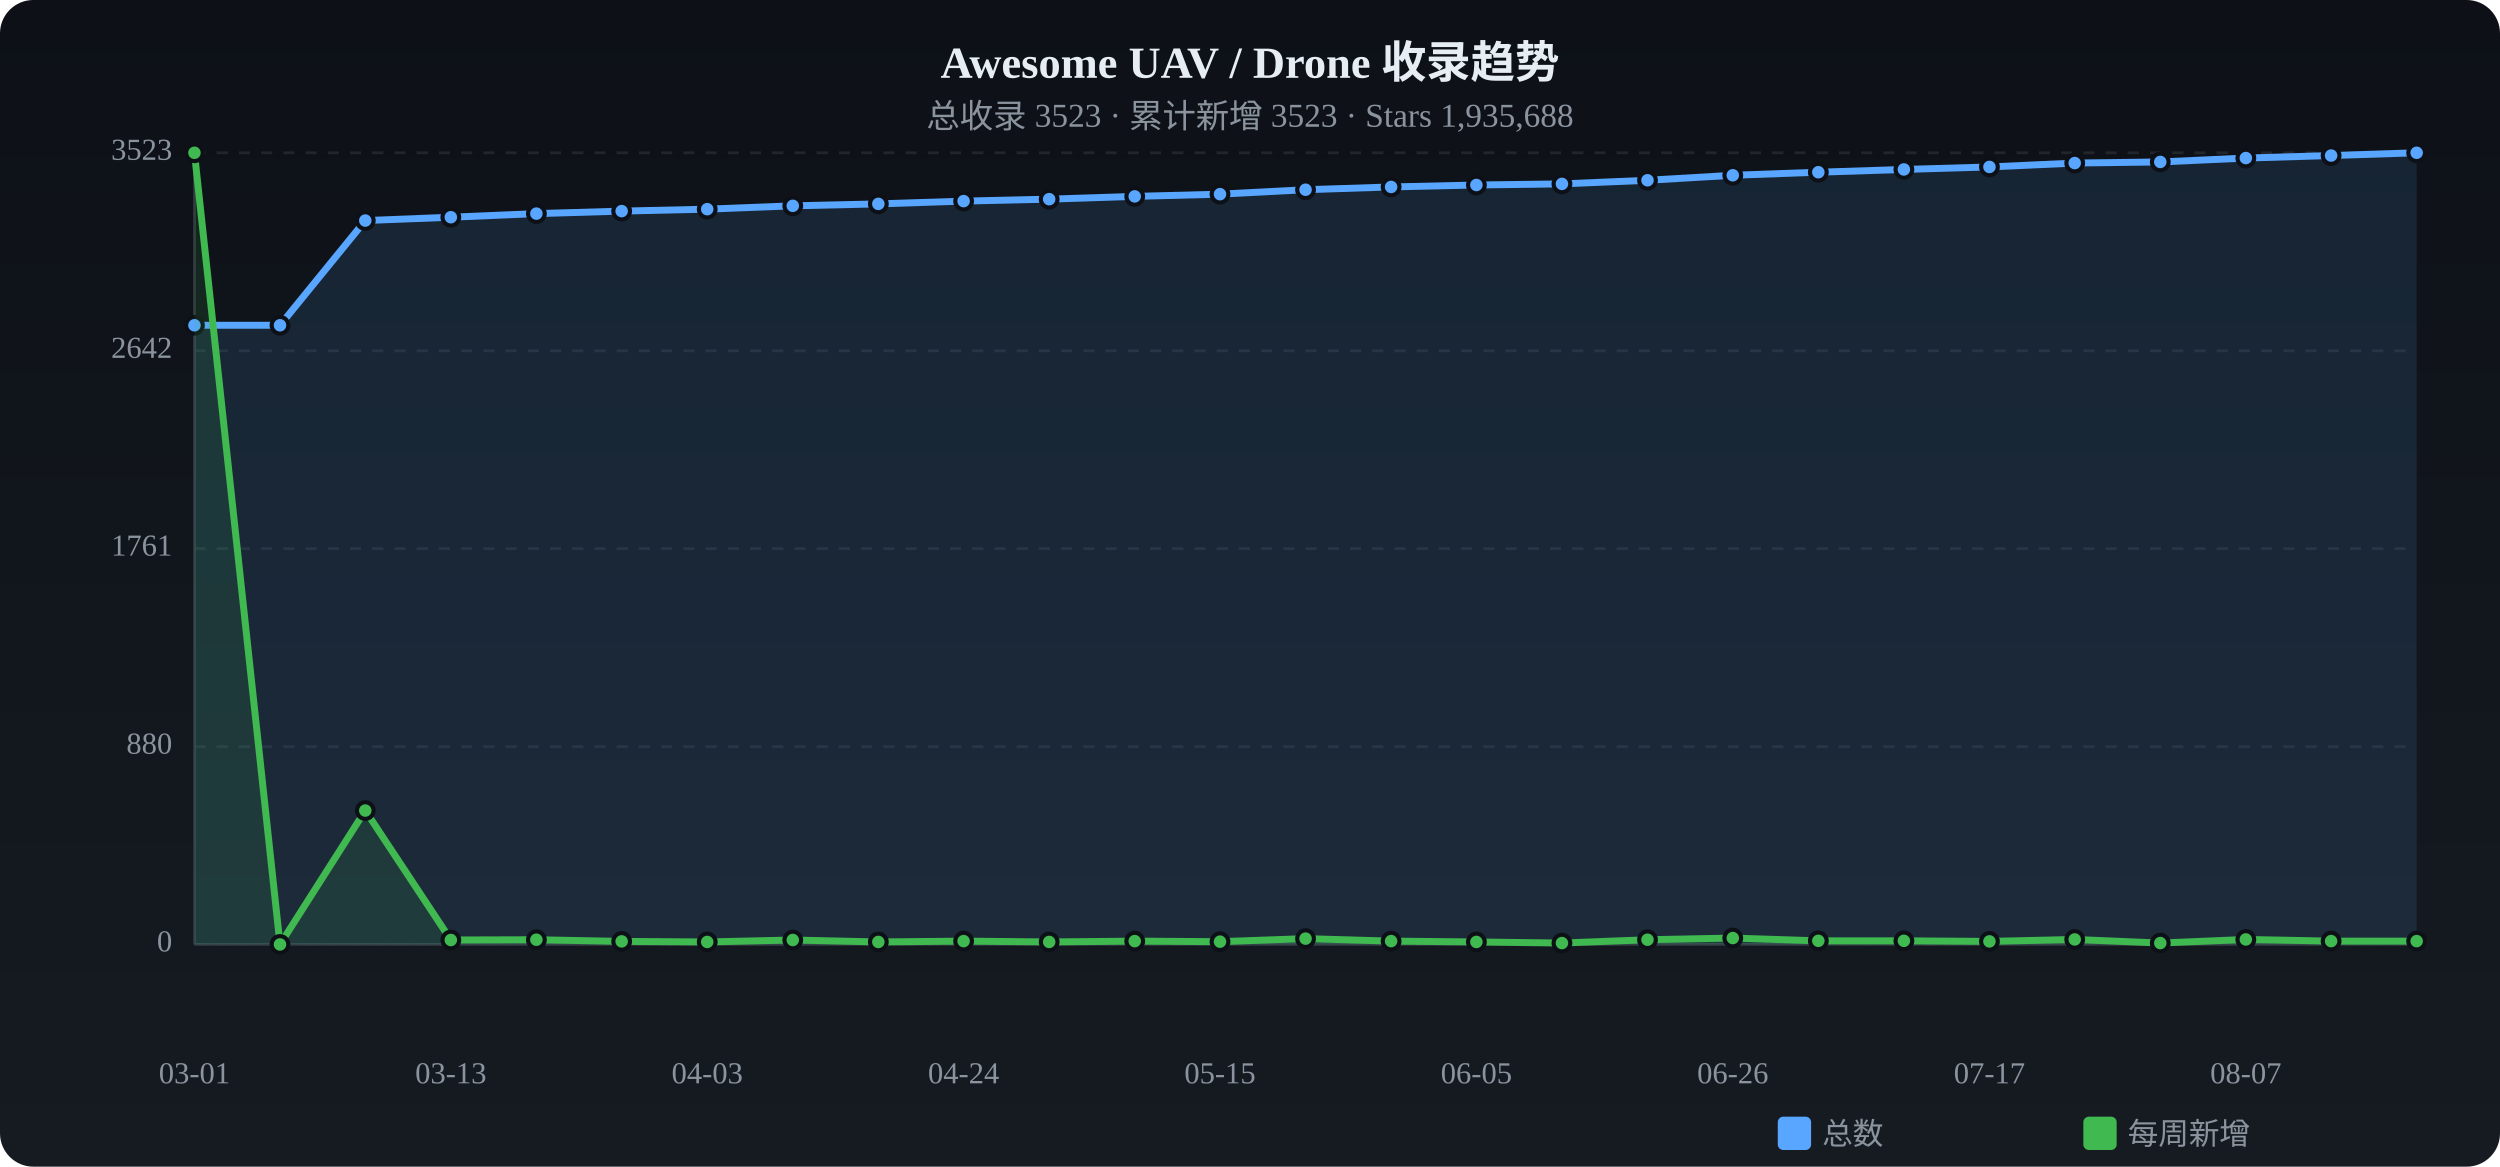
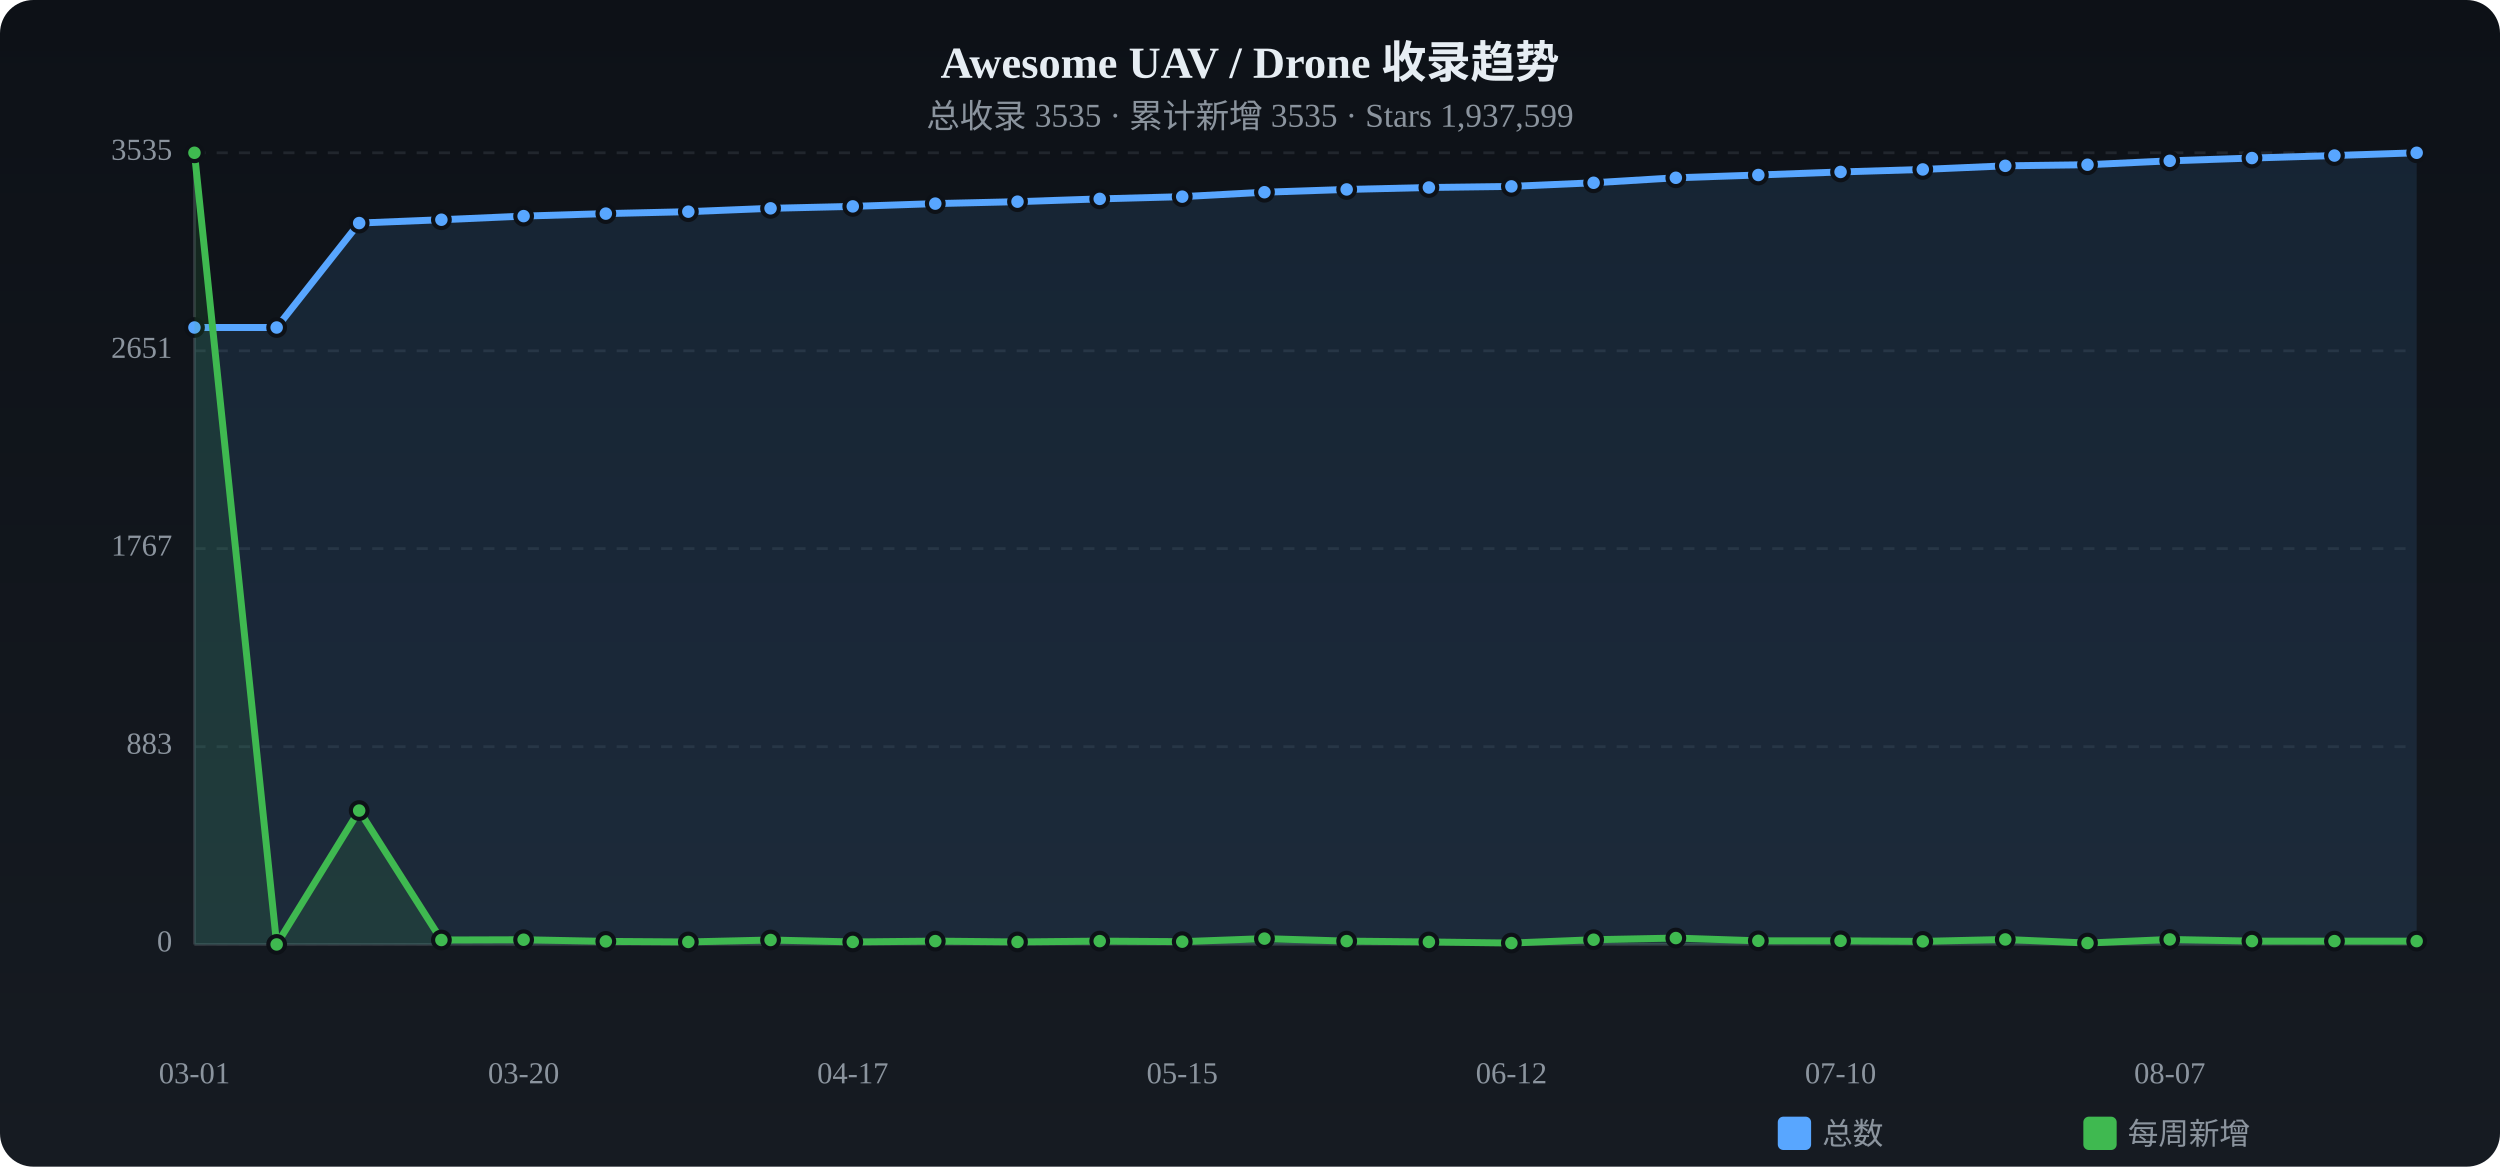
<svg xmlns="http://www.w3.org/2000/svg" viewBox="0 0 900 420" width="900" height="420">
  <defs>
    <linearGradient id="tbg" x1="0%" y1="0%" x2="0%" y2="100%">
      <stop offset="0%" stop-color="#0d1117" />
      <stop offset="100%" stop-color="#161b22" />
    </linearGradient>
  </defs>
  <rect width="900" height="420" rx="12" fill="url(#tbg)" />
  <text x="450.0" y="28" text-anchor="middle" fill="#e6edf3" font-size="16" font-weight="bold">Awesome UAV / Drone 收录趋势</text>
-   <text x="450.0" y="46" text-anchor="middle" fill="#8b949e" font-size="12">总收录 3523 · 累计新增 3523 · Stars 1,935,688</text>
+   <text x="450.0" y="46" text-anchor="middle" fill="#8b949e" font-size="12">总收录 3535 · 累计新增 3535 · Stars 1,937,599</text>
  <text x="62" y="340.0" text-anchor="end" fill="#8b949e" font-size="11" dominant-baseline="middle">0</text>
  <line x1="70" y1="340.0" x2="870" y2="340.0" stroke="#21262d" stroke-dasharray="4 4" />
-   <text x="62" y="268.8" text-anchor="end" fill="#8b949e" font-size="11" dominant-baseline="middle">880</text>
+   <text x="62" y="268.8" text-anchor="end" fill="#8b949e" font-size="11" dominant-baseline="middle">883</text>
  <line x1="70" y1="268.8" x2="870" y2="268.8" stroke="#21262d" stroke-dasharray="4 4" />
-   <text x="62" y="197.5" text-anchor="end" fill="#8b949e" font-size="11" dominant-baseline="middle">1761</text>
+   <text x="62" y="197.5" text-anchor="end" fill="#8b949e" font-size="11" dominant-baseline="middle">1767</text>
  <line x1="70" y1="197.5" x2="870" y2="197.5" stroke="#21262d" stroke-dasharray="4 4" />
-   <text x="62" y="126.3" text-anchor="end" fill="#8b949e" font-size="11" dominant-baseline="middle">2642</text>
+   <text x="62" y="126.3" text-anchor="end" fill="#8b949e" font-size="11" dominant-baseline="middle">2651</text>
  <line x1="70" y1="126.3" x2="870" y2="126.3" stroke="#21262d" stroke-dasharray="4 4" />
-   <text x="62" y="55.0" text-anchor="end" fill="#8b949e" font-size="11" dominant-baseline="middle">3523</text>
+   <text x="62" y="55.0" text-anchor="end" fill="#8b949e" font-size="11" dominant-baseline="middle">3535</text>
  <line x1="70" y1="55.0" x2="870" y2="55.0" stroke="#21262d" stroke-dasharray="4 4" />
  <line x1="70" y1="55" x2="70" y2="340" stroke="#30363d" />
  <line x1="70" y1="340" x2="870" y2="340" stroke="#30363d" />
-   <path d="M70.0,117.1 L100.8,117.1 L131.5,79.4 L162.3,78.2 L193.1,76.9 L223.8,76.0 L254.6,75.3 L285.4,74.1 L316.2,73.4 L346.9,72.4 L377.7,71.7 L408.5,70.7 L439.2,69.9 L470.0,68.3 L500.8,67.3 L531.5,66.6 L562.3,66.2 L593.1,64.9 L623.8,63.1 L654.6,62.0 L685.4,61.0 L716.2,60.1 L746.9,58.7 L777.7,58.3 L808.5,56.9 L839.2,56.0 L870.0,55.0 L870.0,340 L70.0,340 Z" fill="#58a6ff" opacity="0.12" />
-   <polyline points="70.0,117.1 100.8,117.1 131.5,79.4 162.3,78.2 193.1,76.9 223.8,76.0 254.6,75.3 285.4,74.1 316.2,73.4 346.9,72.4 377.7,71.7 408.5,70.7 439.2,69.9 470.0,68.3 500.8,67.3 531.5,66.6 562.3,66.2 593.1,64.9 623.8,63.1 654.6,62.0 685.4,61.0 716.2,60.1 746.9,58.7 777.7,58.3 808.5,56.9 839.2,56.0 870.0,55.0" fill="none" stroke="#58a6ff" stroke-width="2.5" stroke-linecap="round" stroke-linejoin="round" />
-   <circle cx="70.0" cy="117.1" r="3" fill="#58a6ff" stroke="#0d1117" stroke-width="1.5" />
-   <circle cx="100.8" cy="117.1" r="3" fill="#58a6ff" stroke="#0d1117" stroke-width="1.5" />
-   <circle cx="131.5" cy="79.4" r="3" fill="#58a6ff" stroke="#0d1117" stroke-width="1.5" />
-   <circle cx="162.3" cy="78.2" r="3" fill="#58a6ff" stroke="#0d1117" stroke-width="1.5" />
-   <circle cx="193.1" cy="76.9" r="3" fill="#58a6ff" stroke="#0d1117" stroke-width="1.5" />
-   <circle cx="223.8" cy="76.0" r="3" fill="#58a6ff" stroke="#0d1117" stroke-width="1.5" />
-   <circle cx="254.6" cy="75.3" r="3" fill="#58a6ff" stroke="#0d1117" stroke-width="1.5" />
-   <circle cx="285.4" cy="74.1" r="3" fill="#58a6ff" stroke="#0d1117" stroke-width="1.5" />
-   <circle cx="316.2" cy="73.4" r="3" fill="#58a6ff" stroke="#0d1117" stroke-width="1.5" />
-   <circle cx="346.9" cy="72.4" r="3" fill="#58a6ff" stroke="#0d1117" stroke-width="1.5" />
-   <circle cx="377.7" cy="71.7" r="3" fill="#58a6ff" stroke="#0d1117" stroke-width="1.5" />
-   <circle cx="408.5" cy="70.7" r="3" fill="#58a6ff" stroke="#0d1117" stroke-width="1.5" />
-   <circle cx="439.2" cy="69.9" r="3" fill="#58a6ff" stroke="#0d1117" stroke-width="1.5" />
-   <circle cx="470.0" cy="68.3" r="3" fill="#58a6ff" stroke="#0d1117" stroke-width="1.5" />
-   <circle cx="500.8" cy="67.3" r="3" fill="#58a6ff" stroke="#0d1117" stroke-width="1.5" />
-   <circle cx="531.5" cy="66.6" r="3" fill="#58a6ff" stroke="#0d1117" stroke-width="1.5" />
-   <circle cx="562.3" cy="66.2" r="3" fill="#58a6ff" stroke="#0d1117" stroke-width="1.5" />
-   <circle cx="593.1" cy="64.9" r="3" fill="#58a6ff" stroke="#0d1117" stroke-width="1.5" />
-   <circle cx="623.8" cy="63.1" r="3" fill="#58a6ff" stroke="#0d1117" stroke-width="1.5" />
-   <circle cx="654.6" cy="62.0" r="3" fill="#58a6ff" stroke="#0d1117" stroke-width="1.5" />
-   <circle cx="685.4" cy="61.0" r="3" fill="#58a6ff" stroke="#0d1117" stroke-width="1.5" />
-   <circle cx="716.2" cy="60.1" r="3" fill="#58a6ff" stroke="#0d1117" stroke-width="1.5" />
-   <circle cx="746.9" cy="58.7" r="3" fill="#58a6ff" stroke="#0d1117" stroke-width="1.5" />
-   <circle cx="777.7" cy="58.3" r="3" fill="#58a6ff" stroke="#0d1117" stroke-width="1.5" />
-   <circle cx="808.5" cy="56.9" r="3" fill="#58a6ff" stroke="#0d1117" stroke-width="1.5" />
-   <circle cx="839.2" cy="56.0" r="3" fill="#58a6ff" stroke="#0d1117" stroke-width="1.5" />
+   <path d="M70.0,117.9 L99.6,117.9 L129.3,80.3 L158.9,79.1 L188.5,77.8 L218.1,76.9 L247.8,76.2 L277.4,75.0 L307.0,74.3 L336.7,73.3 L366.3,72.6 L395.9,71.6 L425.6,70.8 L455.2,69.2 L484.8,68.2 L514.4,67.5 L544.1,67.1 L573.7,65.8 L603.3,64.0 L633.0,63.0 L662.6,61.9 L692.2,61.0 L721.9,59.7 L751.5,59.3 L781.1,57.9 L810.7,56.9 L840.4,56.0 L870.0,55.0 L870.0,340 L70.0,340 Z" fill="#58a6ff" opacity="0.12" />
+   <polyline points="70.0,117.9 99.6,117.9 129.3,80.3 158.9,79.1 188.5,77.8 218.1,76.9 247.8,76.2 277.4,75.0 307.0,74.3 336.7,73.3 366.3,72.6 395.9,71.6 425.6,70.8 455.2,69.2 484.8,68.2 514.4,67.5 544.1,67.1 573.7,65.8 603.3,64.0 633.0,63.0 662.6,61.9 692.2,61.0 721.9,59.7 751.5,59.3 781.1,57.9 810.7,56.9 840.4,56.0 870.0,55.0" fill="none" stroke="#58a6ff" stroke-width="2.5" stroke-linecap="round" stroke-linejoin="round" />
+   <circle cx="70.0" cy="117.9" r="3" fill="#58a6ff" stroke="#0d1117" stroke-width="1.5" />
+   <circle cx="99.6" cy="117.9" r="3" fill="#58a6ff" stroke="#0d1117" stroke-width="1.5" />
+   <circle cx="129.3" cy="80.3" r="3" fill="#58a6ff" stroke="#0d1117" stroke-width="1.5" />
+   <circle cx="158.9" cy="79.1" r="3" fill="#58a6ff" stroke="#0d1117" stroke-width="1.5" />
+   <circle cx="188.5" cy="77.8" r="3" fill="#58a6ff" stroke="#0d1117" stroke-width="1.5" />
+   <circle cx="218.1" cy="76.9" r="3" fill="#58a6ff" stroke="#0d1117" stroke-width="1.5" />
+   <circle cx="247.8" cy="76.2" r="3" fill="#58a6ff" stroke="#0d1117" stroke-width="1.5" />
+   <circle cx="277.4" cy="75.0" r="3" fill="#58a6ff" stroke="#0d1117" stroke-width="1.5" />
+   <circle cx="307.0" cy="74.3" r="3" fill="#58a6ff" stroke="#0d1117" stroke-width="1.5" />
+   <circle cx="336.7" cy="73.3" r="3" fill="#58a6ff" stroke="#0d1117" stroke-width="1.5" />
+   <circle cx="366.3" cy="72.6" r="3" fill="#58a6ff" stroke="#0d1117" stroke-width="1.5" />
+   <circle cx="395.9" cy="71.6" r="3" fill="#58a6ff" stroke="#0d1117" stroke-width="1.5" />
+   <circle cx="425.6" cy="70.8" r="3" fill="#58a6ff" stroke="#0d1117" stroke-width="1.5" />
+   <circle cx="455.2" cy="69.2" r="3" fill="#58a6ff" stroke="#0d1117" stroke-width="1.5" />
+   <circle cx="484.8" cy="68.2" r="3" fill="#58a6ff" stroke="#0d1117" stroke-width="1.5" />
+   <circle cx="514.4" cy="67.5" r="3" fill="#58a6ff" stroke="#0d1117" stroke-width="1.5" />
+   <circle cx="544.1" cy="67.1" r="3" fill="#58a6ff" stroke="#0d1117" stroke-width="1.5" />
+   <circle cx="573.7" cy="65.8" r="3" fill="#58a6ff" stroke="#0d1117" stroke-width="1.5" />
+   <circle cx="603.3" cy="64.0" r="3" fill="#58a6ff" stroke="#0d1117" stroke-width="1.5" />
+   <circle cx="633.0" cy="63.0" r="3" fill="#58a6ff" stroke="#0d1117" stroke-width="1.5" />
+   <circle cx="662.6" cy="61.9" r="3" fill="#58a6ff" stroke="#0d1117" stroke-width="1.5" />
+   <circle cx="692.2" cy="61.0" r="3" fill="#58a6ff" stroke="#0d1117" stroke-width="1.5" />
+   <circle cx="721.9" cy="59.7" r="3" fill="#58a6ff" stroke="#0d1117" stroke-width="1.5" />
+   <circle cx="751.5" cy="59.3" r="3" fill="#58a6ff" stroke="#0d1117" stroke-width="1.5" />
+   <circle cx="781.1" cy="57.9" r="3" fill="#58a6ff" stroke="#0d1117" stroke-width="1.5" />
+   <circle cx="810.7" cy="56.9" r="3" fill="#58a6ff" stroke="#0d1117" stroke-width="1.5" />
+   <circle cx="840.4" cy="56.0" r="3" fill="#58a6ff" stroke="#0d1117" stroke-width="1.5" />
  <circle cx="870.0" cy="55.0" r="3" fill="#58a6ff" stroke="#0d1117" stroke-width="1.5" />
-   <path d="M70.0,55.0 L100.8,340.0 L131.5,291.8 L162.3,338.4 L193.1,338.3 L223.8,338.9 L254.6,339.1 L285.4,338.4 L316.2,339.1 L346.9,338.8 L377.7,339.1 L408.5,338.8 L439.2,339.0 L470.0,337.9 L500.8,338.8 L531.5,339.1 L562.3,339.5 L593.1,338.3 L623.8,337.7 L654.6,338.7 L685.4,338.7 L716.2,338.9 L746.9,338.2 L777.7,339.5 L808.5,338.2 L839.2,338.8 L870.0,338.8 L870.0,340 L70.0,340 Z" fill="#3fb950" opacity="0.12" />
-   <polyline points="70.0,55.0 100.8,340.0 131.5,291.8 162.3,338.4 193.1,338.3 223.8,338.9 254.6,339.1 285.4,338.4 316.2,339.1 346.9,338.8 377.7,339.1 408.5,338.8 439.2,339.0 470.0,337.9 500.8,338.8 531.5,339.1 562.3,339.5 593.1,338.3 623.8,337.7 654.6,338.7 685.4,338.7 716.2,338.9 746.9,338.2 777.7,339.5 808.5,338.2 839.2,338.8 870.0,338.8" fill="none" stroke="#3fb950" stroke-width="2.5" stroke-linecap="round" stroke-linejoin="round" />
+   <path d="M70.0,55.0 L99.6,340.0 L129.3,291.8 L158.9,338.4 L188.5,338.3 L218.1,338.9 L247.8,339.1 L277.4,338.4 L307.0,339.1 L336.7,338.8 L366.3,339.1 L395.9,338.8 L425.6,339.0 L455.2,337.9 L484.8,338.8 L514.4,339.1 L544.1,339.5 L573.7,338.3 L603.3,337.7 L633.0,338.7 L662.6,338.7 L692.2,338.9 L721.9,338.2 L751.5,339.5 L781.1,338.2 L810.7,338.8 L840.4,338.8 L870.0,338.8 L870.0,340 L70.0,340 Z" fill="#3fb950" opacity="0.12" />
+   <polyline points="70.0,55.0 99.6,340.0 129.3,291.8 158.9,338.4 188.5,338.3 218.1,338.9 247.8,339.1 277.4,338.4 307.0,339.1 336.7,338.8 366.3,339.1 395.9,338.8 425.6,339.0 455.2,337.9 484.8,338.8 514.4,339.1 544.1,339.5 573.7,338.3 603.3,337.7 633.0,338.7 662.6,338.7 692.2,338.9 721.9,338.2 751.5,339.5 781.1,338.2 810.7,338.8 840.4,338.8 870.0,338.8" fill="none" stroke="#3fb950" stroke-width="2.5" stroke-linecap="round" stroke-linejoin="round" />
  <circle cx="70.0" cy="55.0" r="3" fill="#3fb950" stroke="#0d1117" stroke-width="1.5" />
-   <circle cx="100.8" cy="340.0" r="3" fill="#3fb950" stroke="#0d1117" stroke-width="1.5" />
-   <circle cx="131.5" cy="291.8" r="3" fill="#3fb950" stroke="#0d1117" stroke-width="1.5" />
-   <circle cx="162.3" cy="338.4" r="3" fill="#3fb950" stroke="#0d1117" stroke-width="1.5" />
-   <circle cx="193.1" cy="338.3" r="3" fill="#3fb950" stroke="#0d1117" stroke-width="1.5" />
-   <circle cx="223.8" cy="338.9" r="3" fill="#3fb950" stroke="#0d1117" stroke-width="1.5" />
-   <circle cx="254.6" cy="339.1" r="3" fill="#3fb950" stroke="#0d1117" stroke-width="1.5" />
-   <circle cx="285.4" cy="338.4" r="3" fill="#3fb950" stroke="#0d1117" stroke-width="1.5" />
-   <circle cx="316.2" cy="339.1" r="3" fill="#3fb950" stroke="#0d1117" stroke-width="1.5" />
-   <circle cx="346.9" cy="338.8" r="3" fill="#3fb950" stroke="#0d1117" stroke-width="1.5" />
-   <circle cx="377.7" cy="339.1" r="3" fill="#3fb950" stroke="#0d1117" stroke-width="1.5" />
-   <circle cx="408.5" cy="338.8" r="3" fill="#3fb950" stroke="#0d1117" stroke-width="1.5" />
-   <circle cx="439.2" cy="339.0" r="3" fill="#3fb950" stroke="#0d1117" stroke-width="1.5" />
-   <circle cx="470.0" cy="337.9" r="3" fill="#3fb950" stroke="#0d1117" stroke-width="1.5" />
-   <circle cx="500.8" cy="338.8" r="3" fill="#3fb950" stroke="#0d1117" stroke-width="1.5" />
-   <circle cx="531.5" cy="339.1" r="3" fill="#3fb950" stroke="#0d1117" stroke-width="1.5" />
-   <circle cx="562.3" cy="339.5" r="3" fill="#3fb950" stroke="#0d1117" stroke-width="1.5" />
-   <circle cx="593.1" cy="338.3" r="3" fill="#3fb950" stroke="#0d1117" stroke-width="1.5" />
-   <circle cx="623.8" cy="337.7" r="3" fill="#3fb950" stroke="#0d1117" stroke-width="1.5" />
-   <circle cx="654.6" cy="338.7" r="3" fill="#3fb950" stroke="#0d1117" stroke-width="1.5" />
-   <circle cx="685.4" cy="338.7" r="3" fill="#3fb950" stroke="#0d1117" stroke-width="1.5" />
-   <circle cx="716.2" cy="338.9" r="3" fill="#3fb950" stroke="#0d1117" stroke-width="1.5" />
-   <circle cx="746.9" cy="338.2" r="3" fill="#3fb950" stroke="#0d1117" stroke-width="1.5" />
-   <circle cx="777.7" cy="339.5" r="3" fill="#3fb950" stroke="#0d1117" stroke-width="1.5" />
-   <circle cx="808.5" cy="338.2" r="3" fill="#3fb950" stroke="#0d1117" stroke-width="1.5" />
-   <circle cx="839.2" cy="338.8" r="3" fill="#3fb950" stroke="#0d1117" stroke-width="1.5" />
+   <circle cx="99.6" cy="340.0" r="3" fill="#3fb950" stroke="#0d1117" stroke-width="1.5" />
+   <circle cx="129.3" cy="291.8" r="3" fill="#3fb950" stroke="#0d1117" stroke-width="1.5" />
+   <circle cx="158.9" cy="338.4" r="3" fill="#3fb950" stroke="#0d1117" stroke-width="1.5" />
+   <circle cx="188.5" cy="338.3" r="3" fill="#3fb950" stroke="#0d1117" stroke-width="1.5" />
+   <circle cx="218.1" cy="338.9" r="3" fill="#3fb950" stroke="#0d1117" stroke-width="1.5" />
+   <circle cx="247.8" cy="339.1" r="3" fill="#3fb950" stroke="#0d1117" stroke-width="1.5" />
+   <circle cx="277.4" cy="338.4" r="3" fill="#3fb950" stroke="#0d1117" stroke-width="1.5" />
+   <circle cx="307.0" cy="339.1" r="3" fill="#3fb950" stroke="#0d1117" stroke-width="1.5" />
+   <circle cx="336.7" cy="338.8" r="3" fill="#3fb950" stroke="#0d1117" stroke-width="1.5" />
+   <circle cx="366.3" cy="339.1" r="3" fill="#3fb950" stroke="#0d1117" stroke-width="1.5" />
+   <circle cx="395.9" cy="338.8" r="3" fill="#3fb950" stroke="#0d1117" stroke-width="1.5" />
+   <circle cx="425.6" cy="339.0" r="3" fill="#3fb950" stroke="#0d1117" stroke-width="1.5" />
+   <circle cx="455.2" cy="337.9" r="3" fill="#3fb950" stroke="#0d1117" stroke-width="1.5" />
+   <circle cx="484.8" cy="338.8" r="3" fill="#3fb950" stroke="#0d1117" stroke-width="1.5" />
+   <circle cx="514.4" cy="339.1" r="3" fill="#3fb950" stroke="#0d1117" stroke-width="1.5" />
+   <circle cx="544.1" cy="339.5" r="3" fill="#3fb950" stroke="#0d1117" stroke-width="1.5" />
+   <circle cx="573.7" cy="338.3" r="3" fill="#3fb950" stroke="#0d1117" stroke-width="1.5" />
+   <circle cx="603.3" cy="337.7" r="3" fill="#3fb950" stroke="#0d1117" stroke-width="1.5" />
+   <circle cx="633.0" cy="338.7" r="3" fill="#3fb950" stroke="#0d1117" stroke-width="1.5" />
+   <circle cx="662.6" cy="338.7" r="3" fill="#3fb950" stroke="#0d1117" stroke-width="1.5" />
+   <circle cx="692.2" cy="338.9" r="3" fill="#3fb950" stroke="#0d1117" stroke-width="1.5" />
+   <circle cx="721.9" cy="338.2" r="3" fill="#3fb950" stroke="#0d1117" stroke-width="1.5" />
+   <circle cx="751.5" cy="339.5" r="3" fill="#3fb950" stroke="#0d1117" stroke-width="1.5" />
+   <circle cx="781.1" cy="338.2" r="3" fill="#3fb950" stroke="#0d1117" stroke-width="1.5" />
+   <circle cx="810.7" cy="338.8" r="3" fill="#3fb950" stroke="#0d1117" stroke-width="1.5" />
+   <circle cx="840.4" cy="338.8" r="3" fill="#3fb950" stroke="#0d1117" stroke-width="1.5" />
  <circle cx="870.0" cy="338.8" r="3" fill="#3fb950" stroke="#0d1117" stroke-width="1.5" />
  <text x="70.0" y="390" text-anchor="middle" fill="#8b949e" font-size="11">03-01</text>
-   <text x="162.3" y="390" text-anchor="middle" fill="#8b949e" font-size="11">03-13</text>
-   <text x="254.6" y="390" text-anchor="middle" fill="#8b949e" font-size="11">04-03</text>
-   <text x="346.9" y="390" text-anchor="middle" fill="#8b949e" font-size="11">04-24</text>
-   <text x="439.2" y="390" text-anchor="middle" fill="#8b949e" font-size="11">05-15</text>
-   <text x="531.5" y="390" text-anchor="middle" fill="#8b949e" font-size="11">06-05</text>
-   <text x="623.8" y="390" text-anchor="middle" fill="#8b949e" font-size="11">06-26</text>
-   <text x="716.2" y="390" text-anchor="middle" fill="#8b949e" font-size="11">07-17</text>
-   <text x="808.5" y="390" text-anchor="middle" fill="#8b949e" font-size="11">08-07</text>
+   <text x="188.5" y="390" text-anchor="middle" fill="#8b949e" font-size="11">03-20</text>
+   <text x="307.0" y="390" text-anchor="middle" fill="#8b949e" font-size="11">04-17</text>
+   <text x="425.6" y="390" text-anchor="middle" fill="#8b949e" font-size="11">05-15</text>
+   <text x="544.1" y="390" text-anchor="middle" fill="#8b949e" font-size="11">06-12</text>
+   <text x="662.6" y="390" text-anchor="middle" fill="#8b949e" font-size="11">07-10</text>
+   <text x="781.1" y="390" text-anchor="middle" fill="#8b949e" font-size="11">08-07</text>
  <rect x="640" y="402" width="12" height="12" rx="2" fill="#58a6ff" />
  <text x="656" y="412" fill="#8b949e" font-size="11">总数</text>
  <rect x="750" y="402" width="12" height="12" rx="2" fill="#3fb950" />
  <text x="766" y="412" fill="#8b949e" font-size="11">每周新增</text>
</svg>
